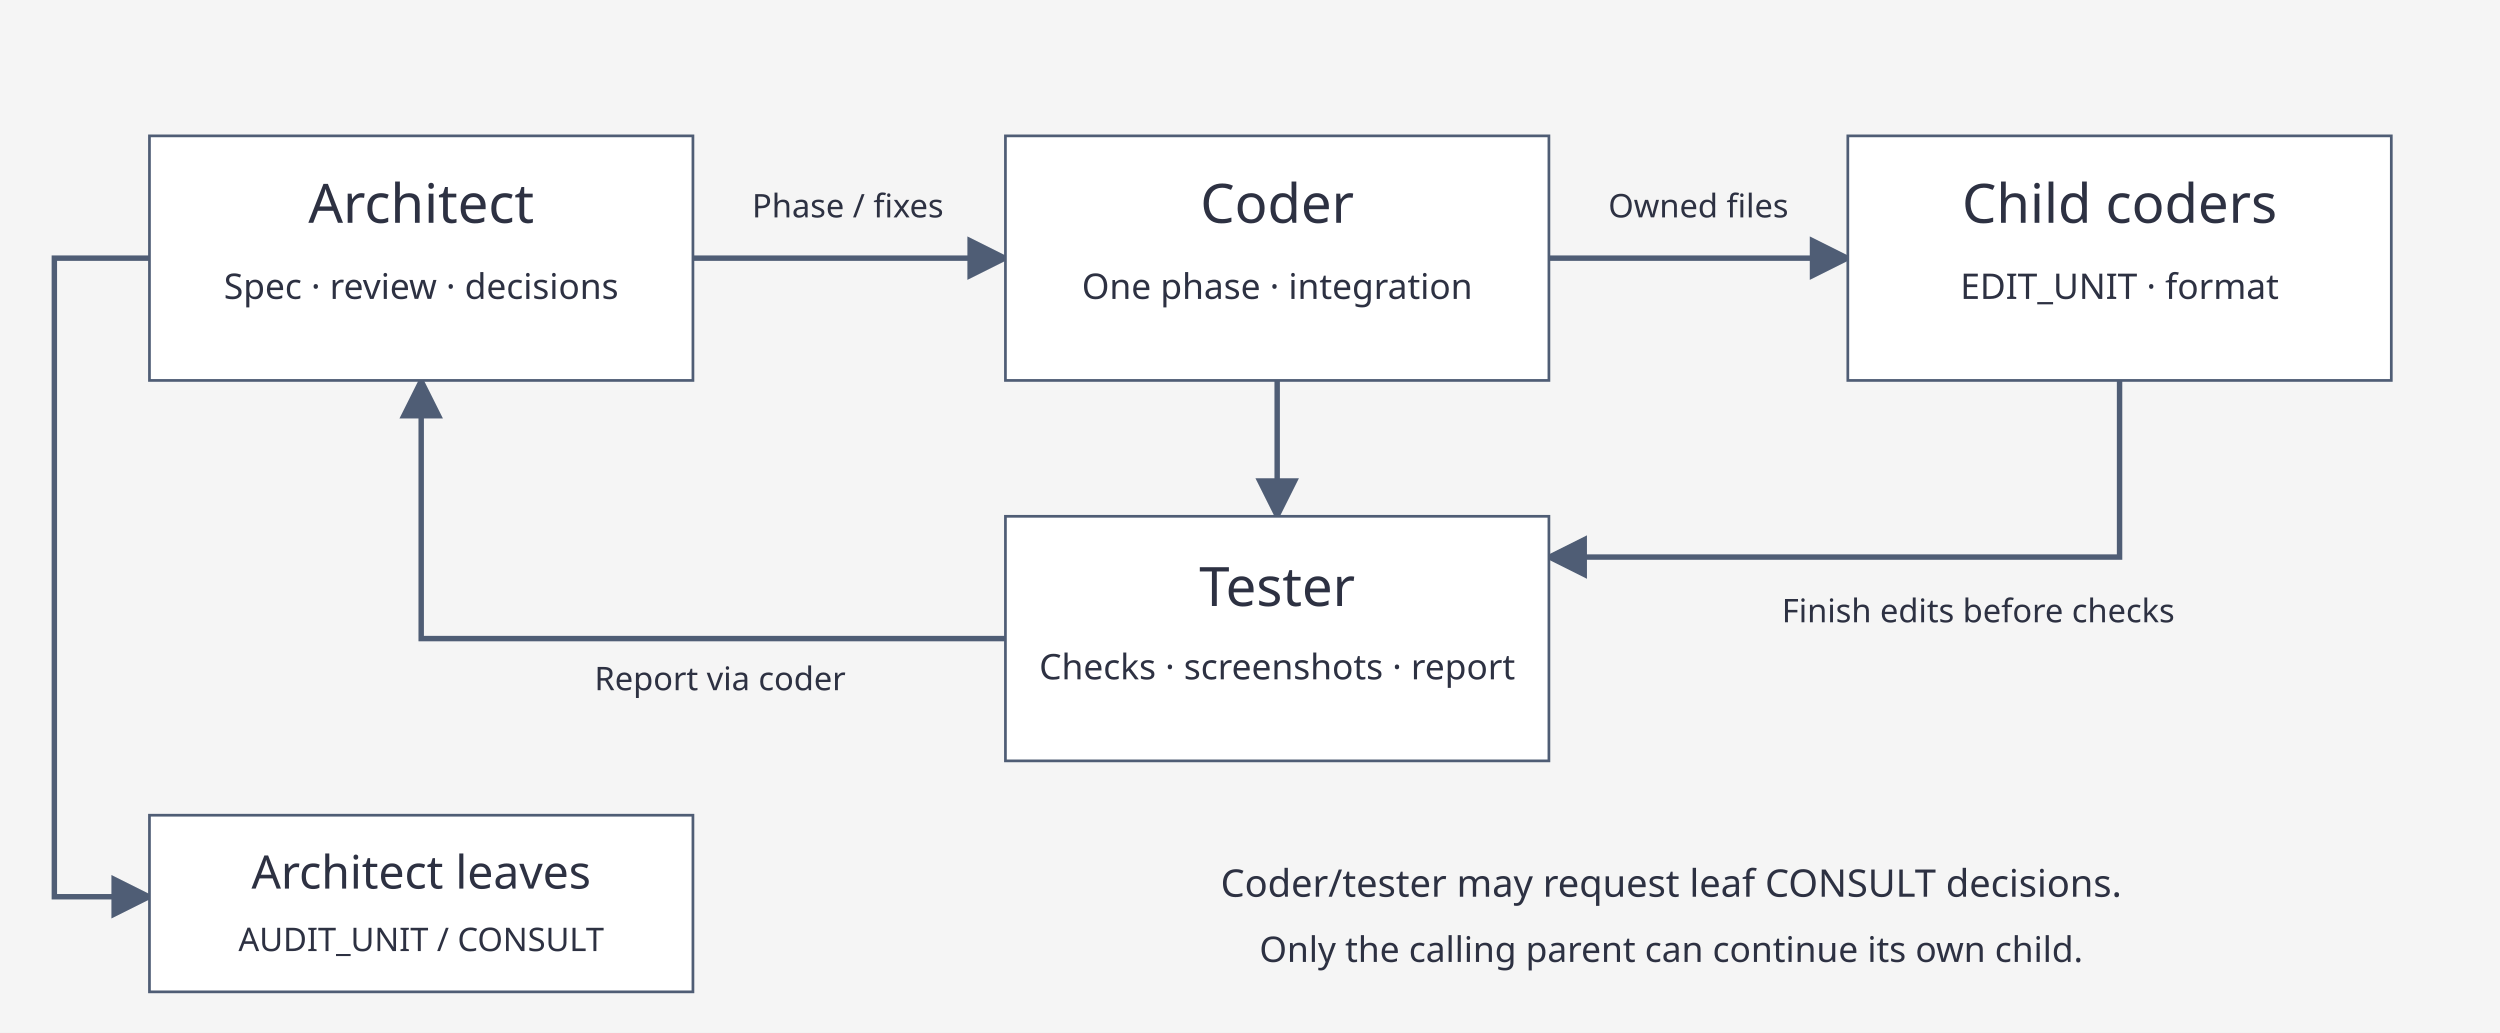
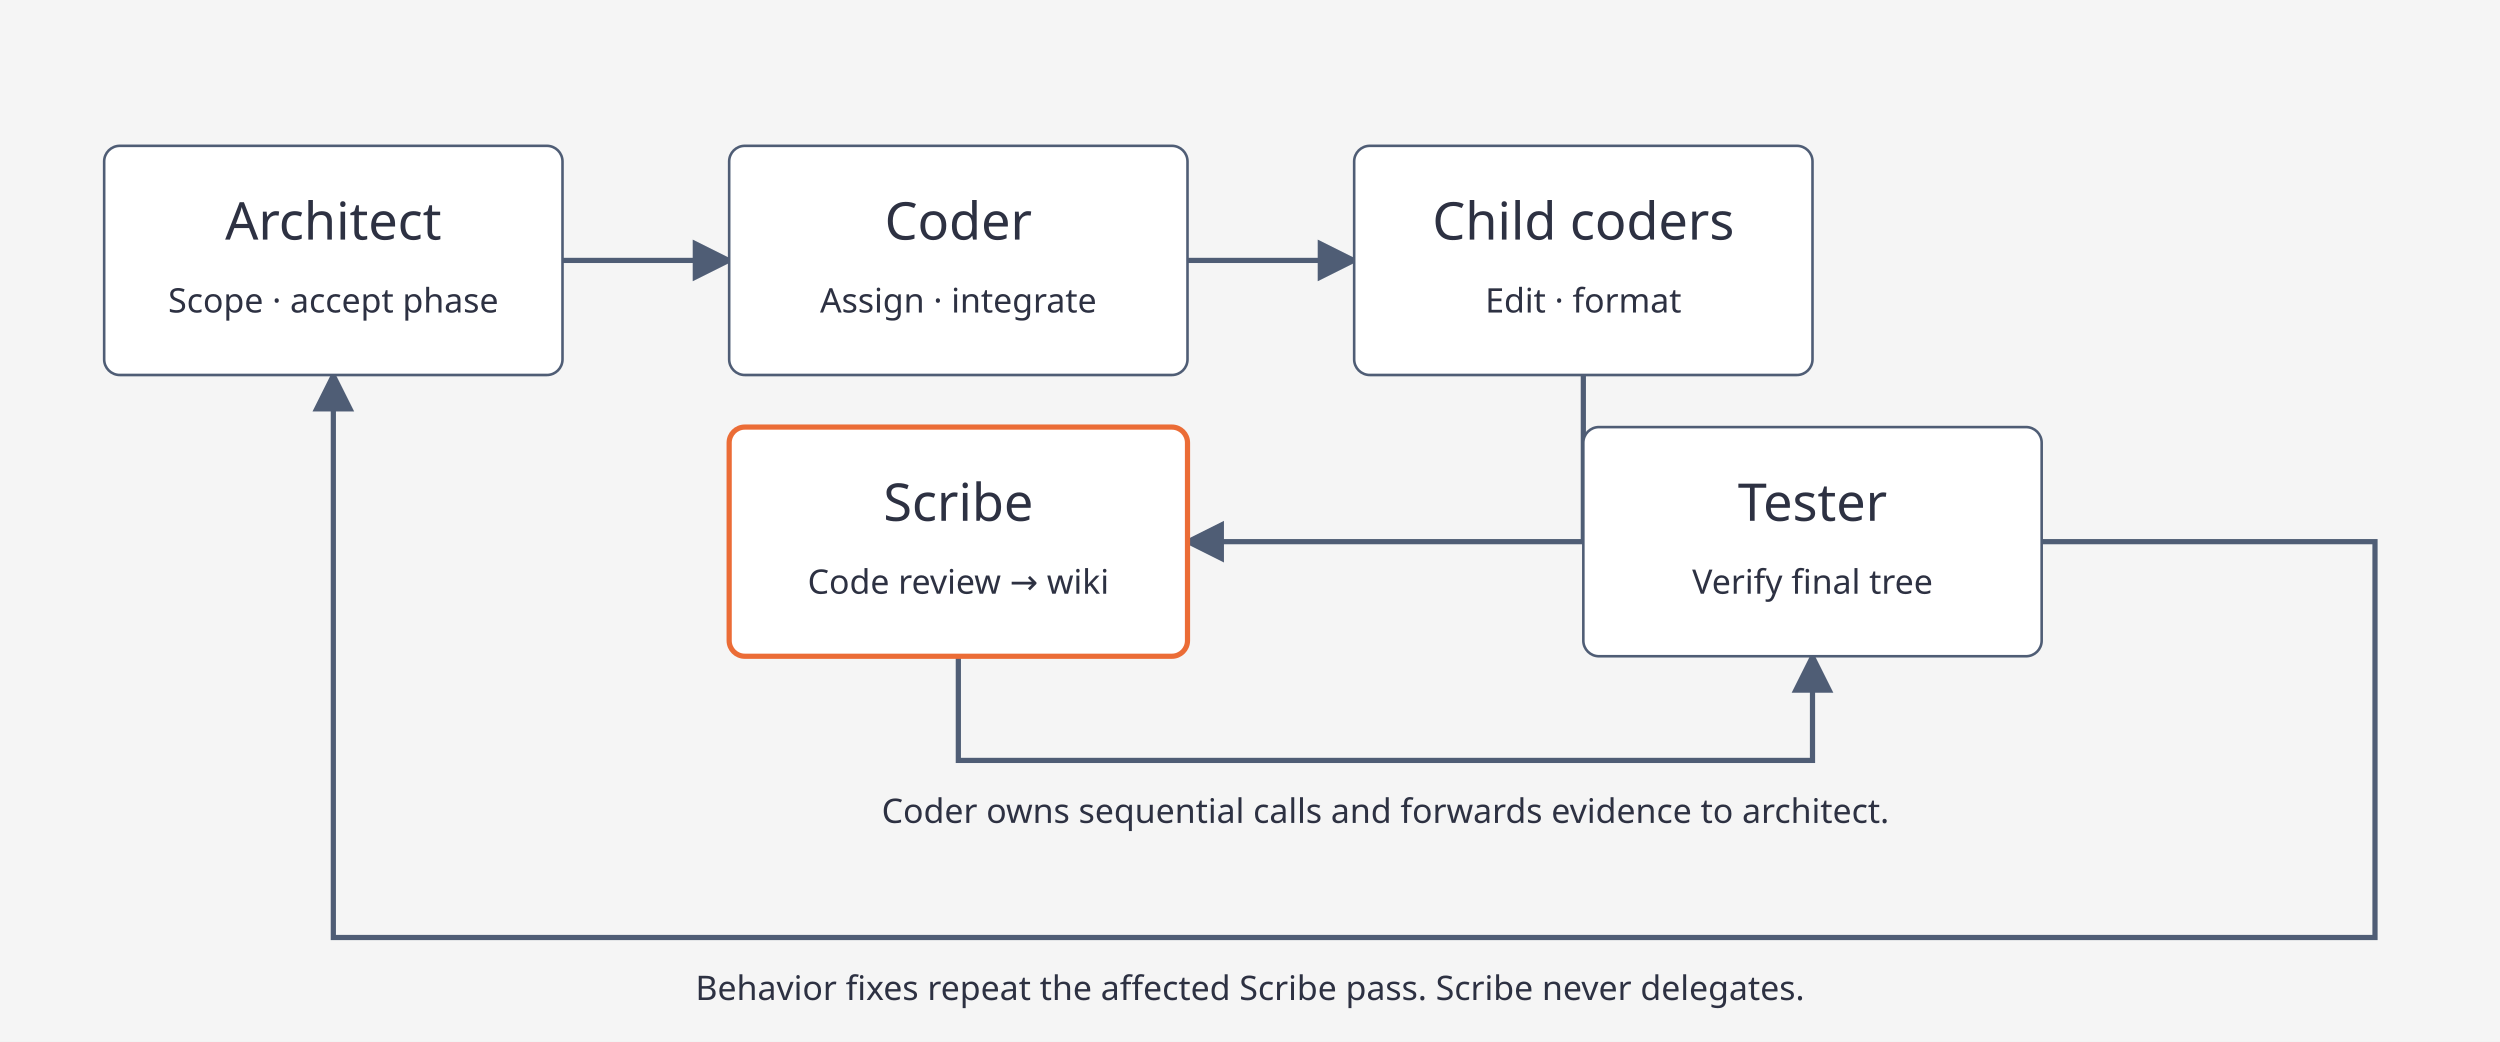
- <svg xmlns="http://www.w3.org/2000/svg" viewBox="0 0 920 380" role="img" aria-labelledby="team-title team-desc">
+ <svg xmlns="http://www.w3.org/2000/svg" viewBox="0 0 960 400" role="img" aria-labelledby="team-title team-desc">
  <defs>
    <marker id="arrow" markerWidth="8" markerHeight="8" refX="7" refY="4" orient="auto">
      <path d="M0 0L8 4L0 8Z" fill="#4f5d75" />
    </marker>
  </defs>
-   <rect width="920" height="380" fill="#f5f5f5" />
+   <rect width="960" height="400" fill="#f5f5f5" />
  <g fill="none" stroke="#4f5d75" stroke-width="2" marker-end="url(#arrow)">
-     <path d="M255 95H370" />
-     <path d="M570 95H680" />
-     <path d="M780 140V205H570" />
-     <path d="M470 140V190" />
-     <path d="M370 235H155V140" />
-     <path d="M55 95H20V330H55" />
+     <path d="M216 100H280" />
+     <path d="M456 100H520" />
+     <path d="M608 144V208H456" />
+     <path d="M368 252V292H696V252" />
+     <path d="M784 208H912V360H128V144" />
  </g>
-   <g fill="#fff" stroke="#4f5d75">
-     <rect x="55" y="50" width="200" height="90" />
-     <rect x="370" y="50" width="200" height="90" />
-     <rect x="680" y="50" width="200" height="90" />
-     <rect x="370" y="190" width="200" height="90" />
-     <rect x="55" y="300" width="200" height="65" />
+   <g fill="white" stroke="#4f5d75">
+     <rect x="40" y="56" width="176" height="88" rx="6" />
+     <rect x="280" y="56" width="176" height="88" rx="6" />
+     <rect x="520" y="56" width="176" height="88" rx="6" />
+     <rect x="280" y="164" width="176" height="88" rx="6" stroke="#eb6c36" stroke-width="2" />
+     <rect x="608" y="164" width="176" height="88" rx="6" />
  </g>
-   <g fill="#2d3142" font-family="system-ui,sans-serif" text-anchor="middle">
-     <text x="155" y="82" font-size="20">Architect</text>
-     <text x="155" y="110" font-size="13">Spec · review · decisions</text>
-     <text x="470" y="82" font-size="20">Coder</text>
-     <text x="470" y="110" font-size="13">One phase · integration</text>
-     <text x="780" y="82" font-size="20">Child coders</text>
-     <text x="780" y="110" font-size="13">EDIT_UNIT · format</text>
-     <text x="470" y="223" font-size="20">Tester</text>
-     <text x="470" y="250" font-size="13">Checks · screenshots · report</text>
-     <text x="155" y="327" font-size="17">Architect leaves</text>
-     <text x="155" y="350" font-size="12">AUDIT_UNIT / CONSULT</text>
-     <text x="312" y="80" font-size="12">Phase / fixes</text>
-     <text x="625" y="80" font-size="12">Owned files</text>
-     <text x="728" y="229" font-size="12">Finish edits before checks</text>
-     <text x="265" y="254" font-size="12">Report via coder</text>
-     <text x="615" y="330" font-size="14">Coder/tester may request leaf CONSULT decisions.</text>
-     <text x="615" y="354" font-size="13">Only the calling parent can continue its own child.</text>
+   <g fill="#2d3142" font-family="Geist,system-ui,sans-serif" text-anchor="middle">
+     <text x="128" y="92" font-size="20">Architect</text>
+     <text x="128" y="120" font-size="13">Scope · accept phase</text>
+     <text x="368" y="92" font-size="20">Coder</text>
+     <text x="368" y="120" font-size="13">Assign · integrate</text>
+     <text x="608" y="92" font-size="20">Child coders</text>
+     <text x="608" y="120" font-size="13">Edit · format</text>
+     <text x="368" y="200" font-size="20">Scribe</text>
+     <text x="368" y="228" font-size="13">Code review → wiki</text>
+     <text x="696" y="200" font-size="20">Tester</text>
+     <text x="696" y="228" font-size="13">Verify final tree</text>
+     <text x="532" y="316" font-size="13">Coder owns sequential calls and forwards evidence to architect.</text>
+     <text x="480" y="384" font-size="13">Behavior fixes repeat the affected Scribe pass. Scribe never delegates.</text>
  </g>
</svg>
